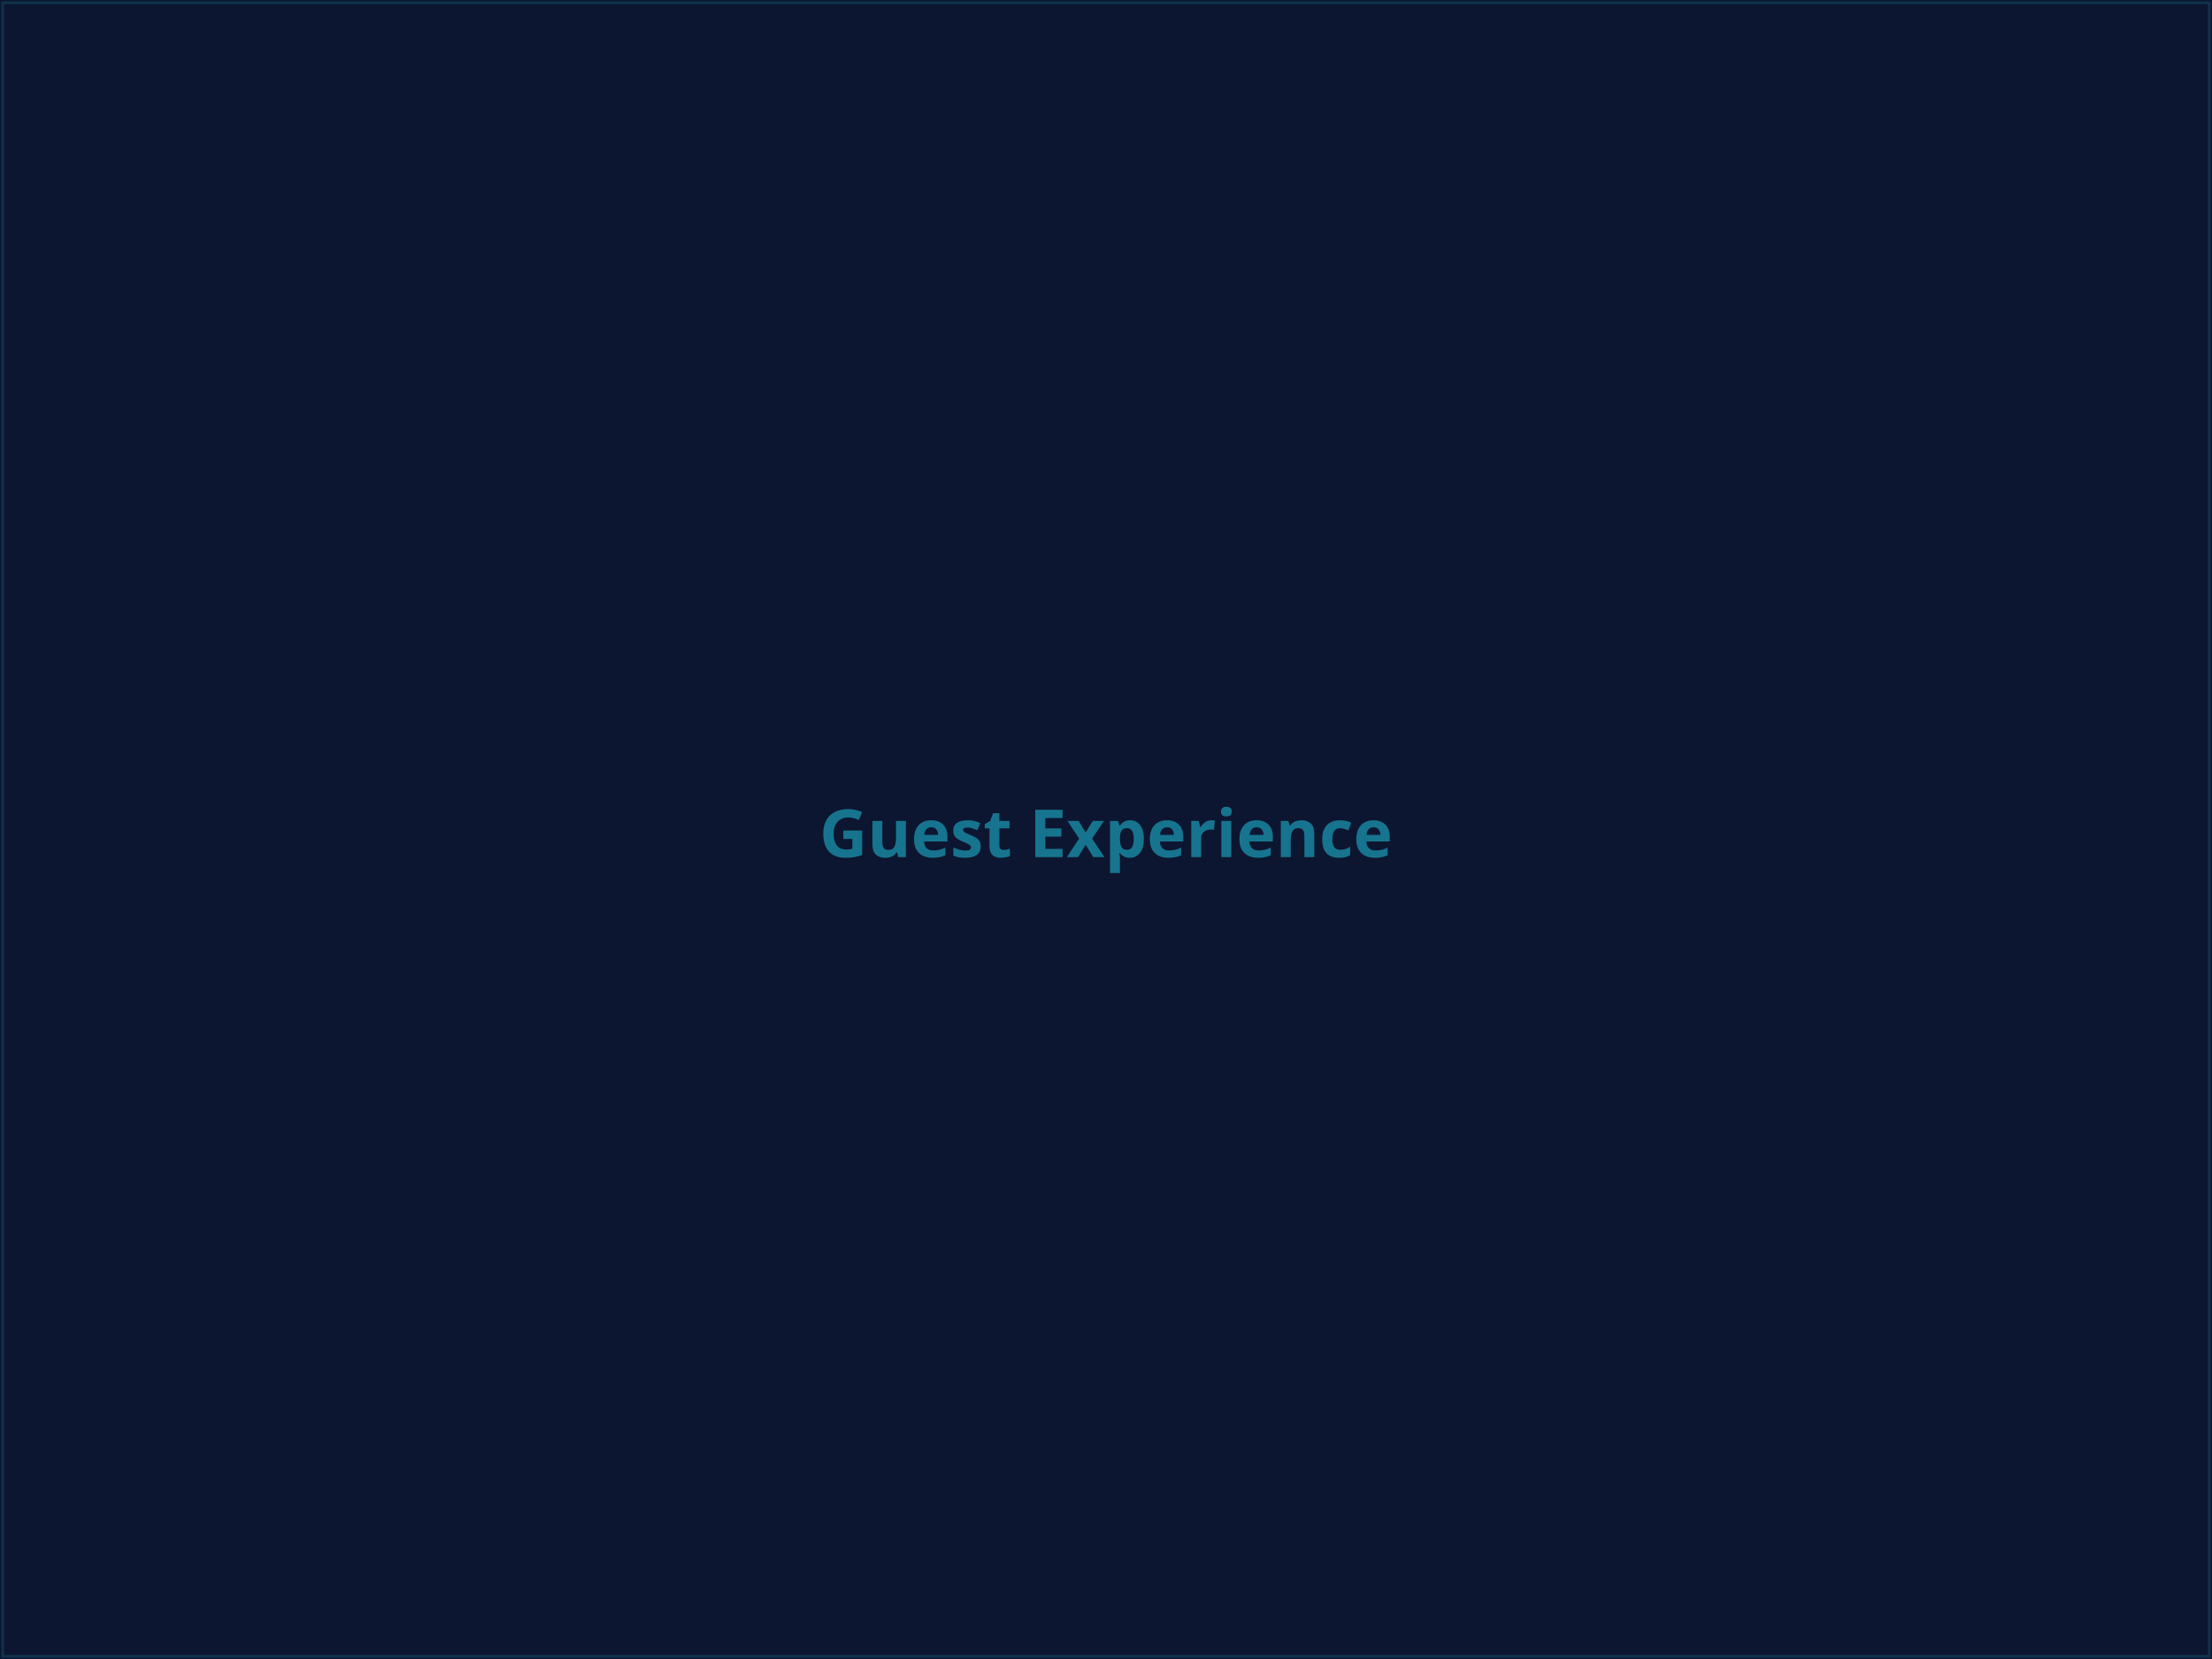
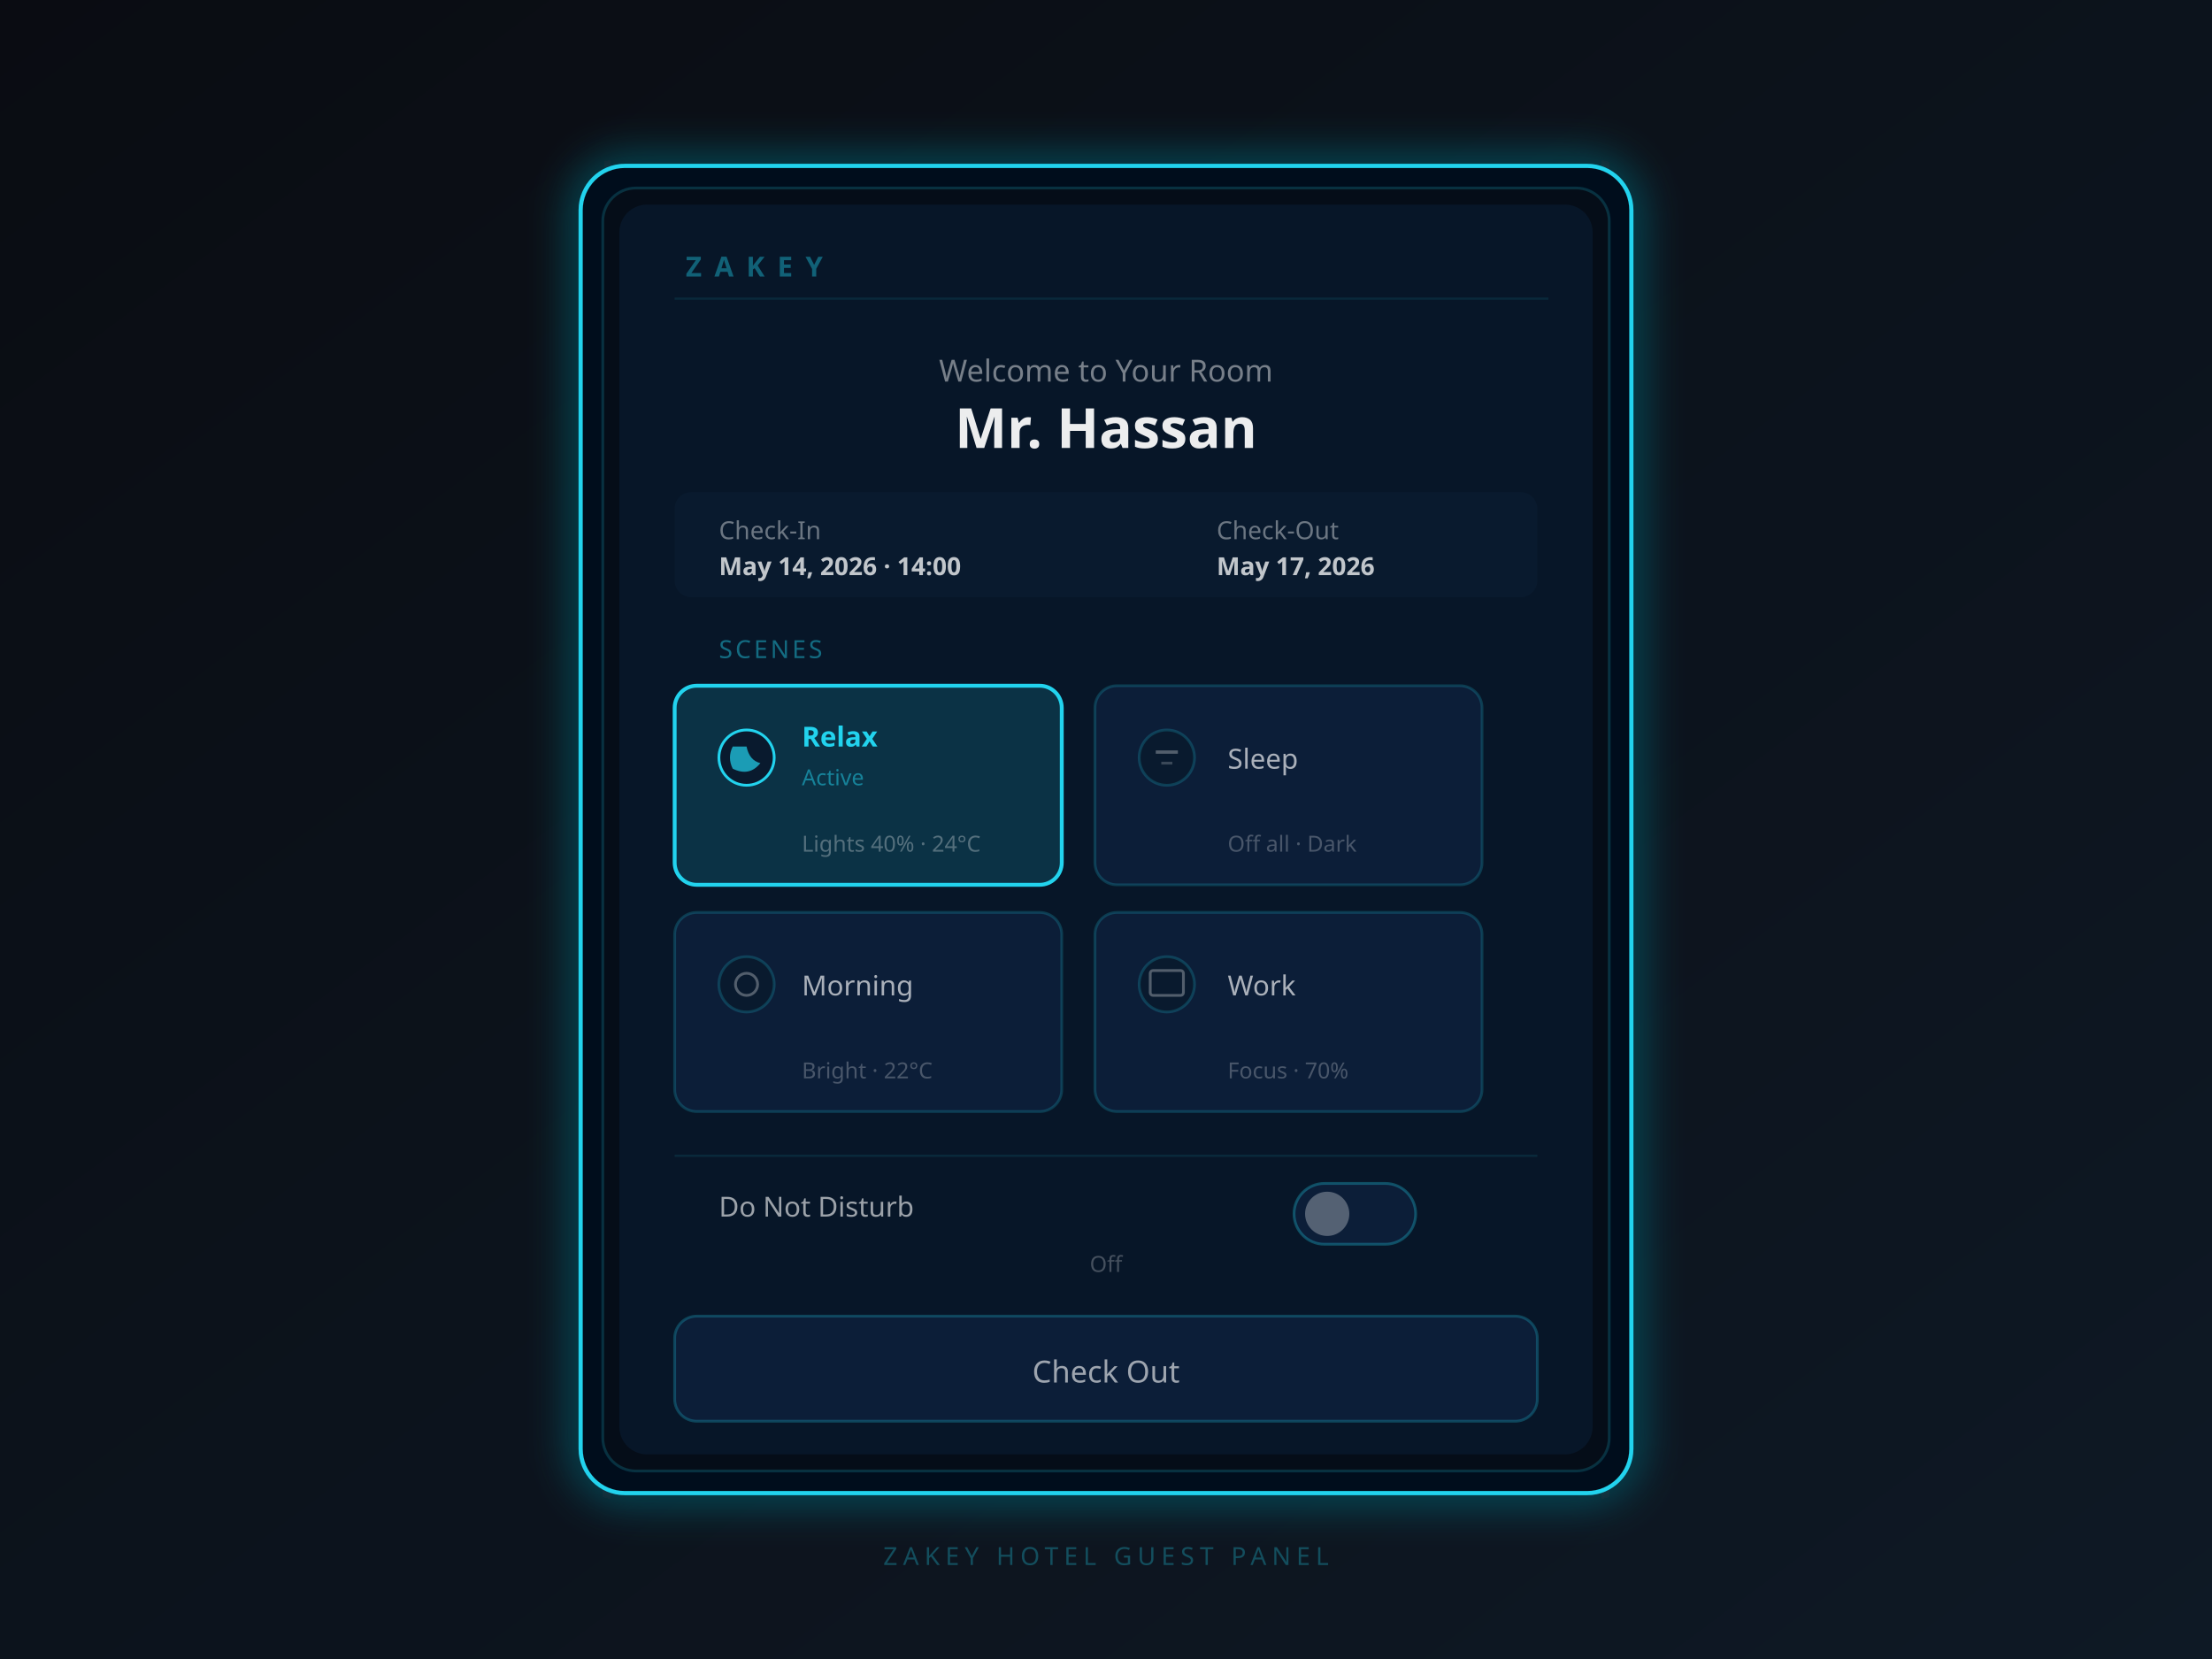
- <svg xmlns="http://www.w3.org/2000/svg" viewBox="0 0 800 600" role="img" aria-label="Guest Experience">
-   <rect width="800" height="600" fill="#0c1630" />
-   <rect x="1" y="1" width="798" height="598" fill="none" stroke="rgba(34,211,238,0.15)" stroke-width="1" />
-   <text x="400" y="310" text-anchor="middle" font-family="system-ui,sans-serif" font-size="24" font-weight="600" fill="rgba(34,211,238,0.5)">Guest Experience</text>
+ <svg xmlns="http://www.w3.org/2000/svg" viewBox="0 0 800 600" role="img" aria-label="Zakey Hotel Guest Experience Panel">
+   <defs>
+     <linearGradient id="ge-bg" x1="0%" y1="0%" x2="100%" y2="100%">
+       <stop offset="0%" stop-color="#080c14" />
+       <stop offset="100%" stop-color="#0c1a28" />
+     </linearGradient>
+     <filter id="ge-glow">
+       <feGaussianBlur stdDeviation="8" result="b" />
+       <feMerge>
+         <feMergeNode in="b" />
+         <feMergeNode in="SourceGraphic" />
+       </feMerge>
+     </filter>
+   </defs>
+   <rect width="800" height="600" fill="url(#ge-bg)" />
+   <rect width="800" height="600" fill="rgba(40,20,5,0.08)" />
+   <rect x="210" y="60" width="380" height="480" rx="16" fill="#06101c" stroke="#22d3ee" stroke-width="1.5" filter="url(#ge-glow)" />
+   <rect x="218" y="68" width="364" height="464" rx="12" fill="#050d18" stroke="rgba(34,211,238,0.18)" stroke-width="1" />
+   <rect x="224" y="74" width="352" height="452" rx="10" fill="#071628" />
+   <text x="248" y="100" font-family="system-ui, sans-serif" font-size="10" font-weight="800" fill="rgba(34,211,238,0.4)" letter-spacing="1">Z A K E Y</text>
+   <line x1="244" y1="108" x2="560" y2="108" stroke="rgba(34,211,238,0.1)" stroke-width="0.8" />
+   <text x="400" y="138" text-anchor="middle" font-family="system-ui, sans-serif" font-size="11" fill="rgba(255,255,255,0.45)">Welcome to Your Room</text>
+   <text x="400" y="162" text-anchor="middle" font-family="system-ui, sans-serif" font-size="20" font-weight="700" fill="rgba(255,255,255,0.92)">Mr. Hassan</text>
+   <rect x="244" y="178" width="312" height="38" rx="6" fill="#091a2e" />
+   <text x="260" y="195" font-family="system-ui, sans-serif" font-size="9" fill="rgba(255,255,255,0.4)">Check-In</text>
+   <text x="260" y="208" font-family="system-ui, sans-serif" font-size="9" font-weight="600" fill="rgba(255,255,255,0.75)">May 14, 2026 · 14:00</text>
+   <text x="440" y="195" font-family="system-ui, sans-serif" font-size="9" fill="rgba(255,255,255,0.4)">Check-Out</text>
+   <text x="440" y="208" font-family="system-ui, sans-serif" font-size="9" font-weight="600" fill="rgba(255,255,255,0.75)">May 17, 2026</text>
+   <text x="260" y="238" font-family="system-ui, sans-serif" font-size="9" fill="rgba(34,211,238,0.45)" letter-spacing="1">SCENES</text>
+   <rect x="244" y="248" width="140" height="72" rx="8" fill="#22d3ee" fill-opacity="0.15" stroke="#22d3ee" stroke-width="1.4" />
+   <circle cx="270" cy="274" r="10" fill="#091a2e" stroke="#22d3ee" stroke-width="1" />
+   <path d="M265,270 Q263,274 265,278 Q271,281 275,276 Q271,275 270,270z" fill="#22d3ee" opacity="0.7" />
+   <text x="290" y="270" font-family="system-ui, sans-serif" font-size="10" font-weight="600" fill="#22d3ee">Relax</text>
+   <text x="290" y="284" font-family="system-ui, sans-serif" font-size="8" fill="rgba(34,211,238,0.5)">Active</text>
+   <text x="290" y="308" font-family="system-ui, sans-serif" font-size="8" fill="rgba(255,255,255,0.3)">Lights 40% · 24°C</text>
+   <rect x="396" y="248" width="140" height="72" rx="8" fill="#0c1e38" stroke="rgba(34,211,238,0.2)" stroke-width="1" />
+   <circle cx="422" cy="274" r="10" fill="#091a2e" stroke="rgba(34,211,238,0.2)" stroke-width="1" />
+   <line x1="418" y1="272" x2="426" y2="272" stroke="rgba(255,255,255,0.3)" stroke-width="1.2" />
+   <line x1="420" y1="276" x2="424" y2="276" stroke="rgba(255,255,255,0.2)" stroke-width="1" />
+   <text x="444" y="278" font-family="system-ui, sans-serif" font-size="10" fill="rgba(255,255,255,0.65)">Sleep</text>
+   <text x="444" y="308" font-family="system-ui, sans-serif" font-size="8" fill="rgba(255,255,255,0.25)">Off all · Dark</text>
+   <rect x="244" y="330" width="140" height="72" rx="8" fill="#0c1e38" stroke="rgba(34,211,238,0.2)" stroke-width="1" />
+   <circle cx="270" cy="356" r="10" fill="#091a2e" stroke="rgba(34,211,238,0.2)" stroke-width="1" />
+   <circle cx="270" cy="356" r="4" fill="none" stroke="rgba(255,255,255,0.3)" stroke-width="1" />
+   <text x="290" y="360" font-family="system-ui, sans-serif" font-size="10" fill="rgba(255,255,255,0.65)">Morning</text>
+   <text x="290" y="390" font-family="system-ui, sans-serif" font-size="8" fill="rgba(255,255,255,0.25)">Bright · 22°C</text>
+   <rect x="396" y="330" width="140" height="72" rx="8" fill="#0c1e38" stroke="rgba(34,211,238,0.2)" stroke-width="1" />
+   <circle cx="422" cy="356" r="10" fill="#091a2e" stroke="rgba(34,211,238,0.2)" stroke-width="1" />
+   <rect x="416" y="351" width="12" height="9" rx="1" fill="none" stroke="rgba(255,255,255,0.3)" stroke-width="1" />
+   <text x="444" y="360" font-family="system-ui, sans-serif" font-size="10" fill="rgba(255,255,255,0.65)">Work</text>
+   <text x="444" y="390" font-family="system-ui, sans-serif" font-size="8" fill="rgba(255,255,255,0.25)">Focus · 70%</text>
+   <line x1="244" y1="418" x2="556" y2="418" stroke="rgba(34,211,238,0.1)" stroke-width="0.8" />
+   <text x="260" y="440" font-family="system-ui, sans-serif" font-size="10" fill="rgba(255,255,255,0.6)">Do Not Disturb</text>
+   <rect x="468" y="428" width="44" height="22" rx="11" fill="#0c1e38" stroke="rgba(34,211,238,0.3)" stroke-width="1" />
+   <circle cx="480" cy="439" r="8" fill="rgba(255,255,255,0.3)" />
+   <text x="400" y="460" text-anchor="middle" font-family="system-ui, sans-serif" font-size="8" fill="rgba(255,255,255,0.25)">Off</text>
+   <rect x="244" y="476" width="312" height="38" rx="8" fill="#0c1e38" stroke="rgba(34,211,238,0.25)" stroke-width="1" />
+   <text x="400" y="500" text-anchor="middle" font-family="system-ui, sans-serif" font-size="11" fill="rgba(255,255,255,0.6)">Check Out</text>
+   <text x="400" y="566" text-anchor="middle" font-family="system-ui, sans-serif" font-size="9" fill="rgba(34,211,238,0.3)" letter-spacing="2">ZAKEY HOTEL GUEST PANEL</text>
</svg>
